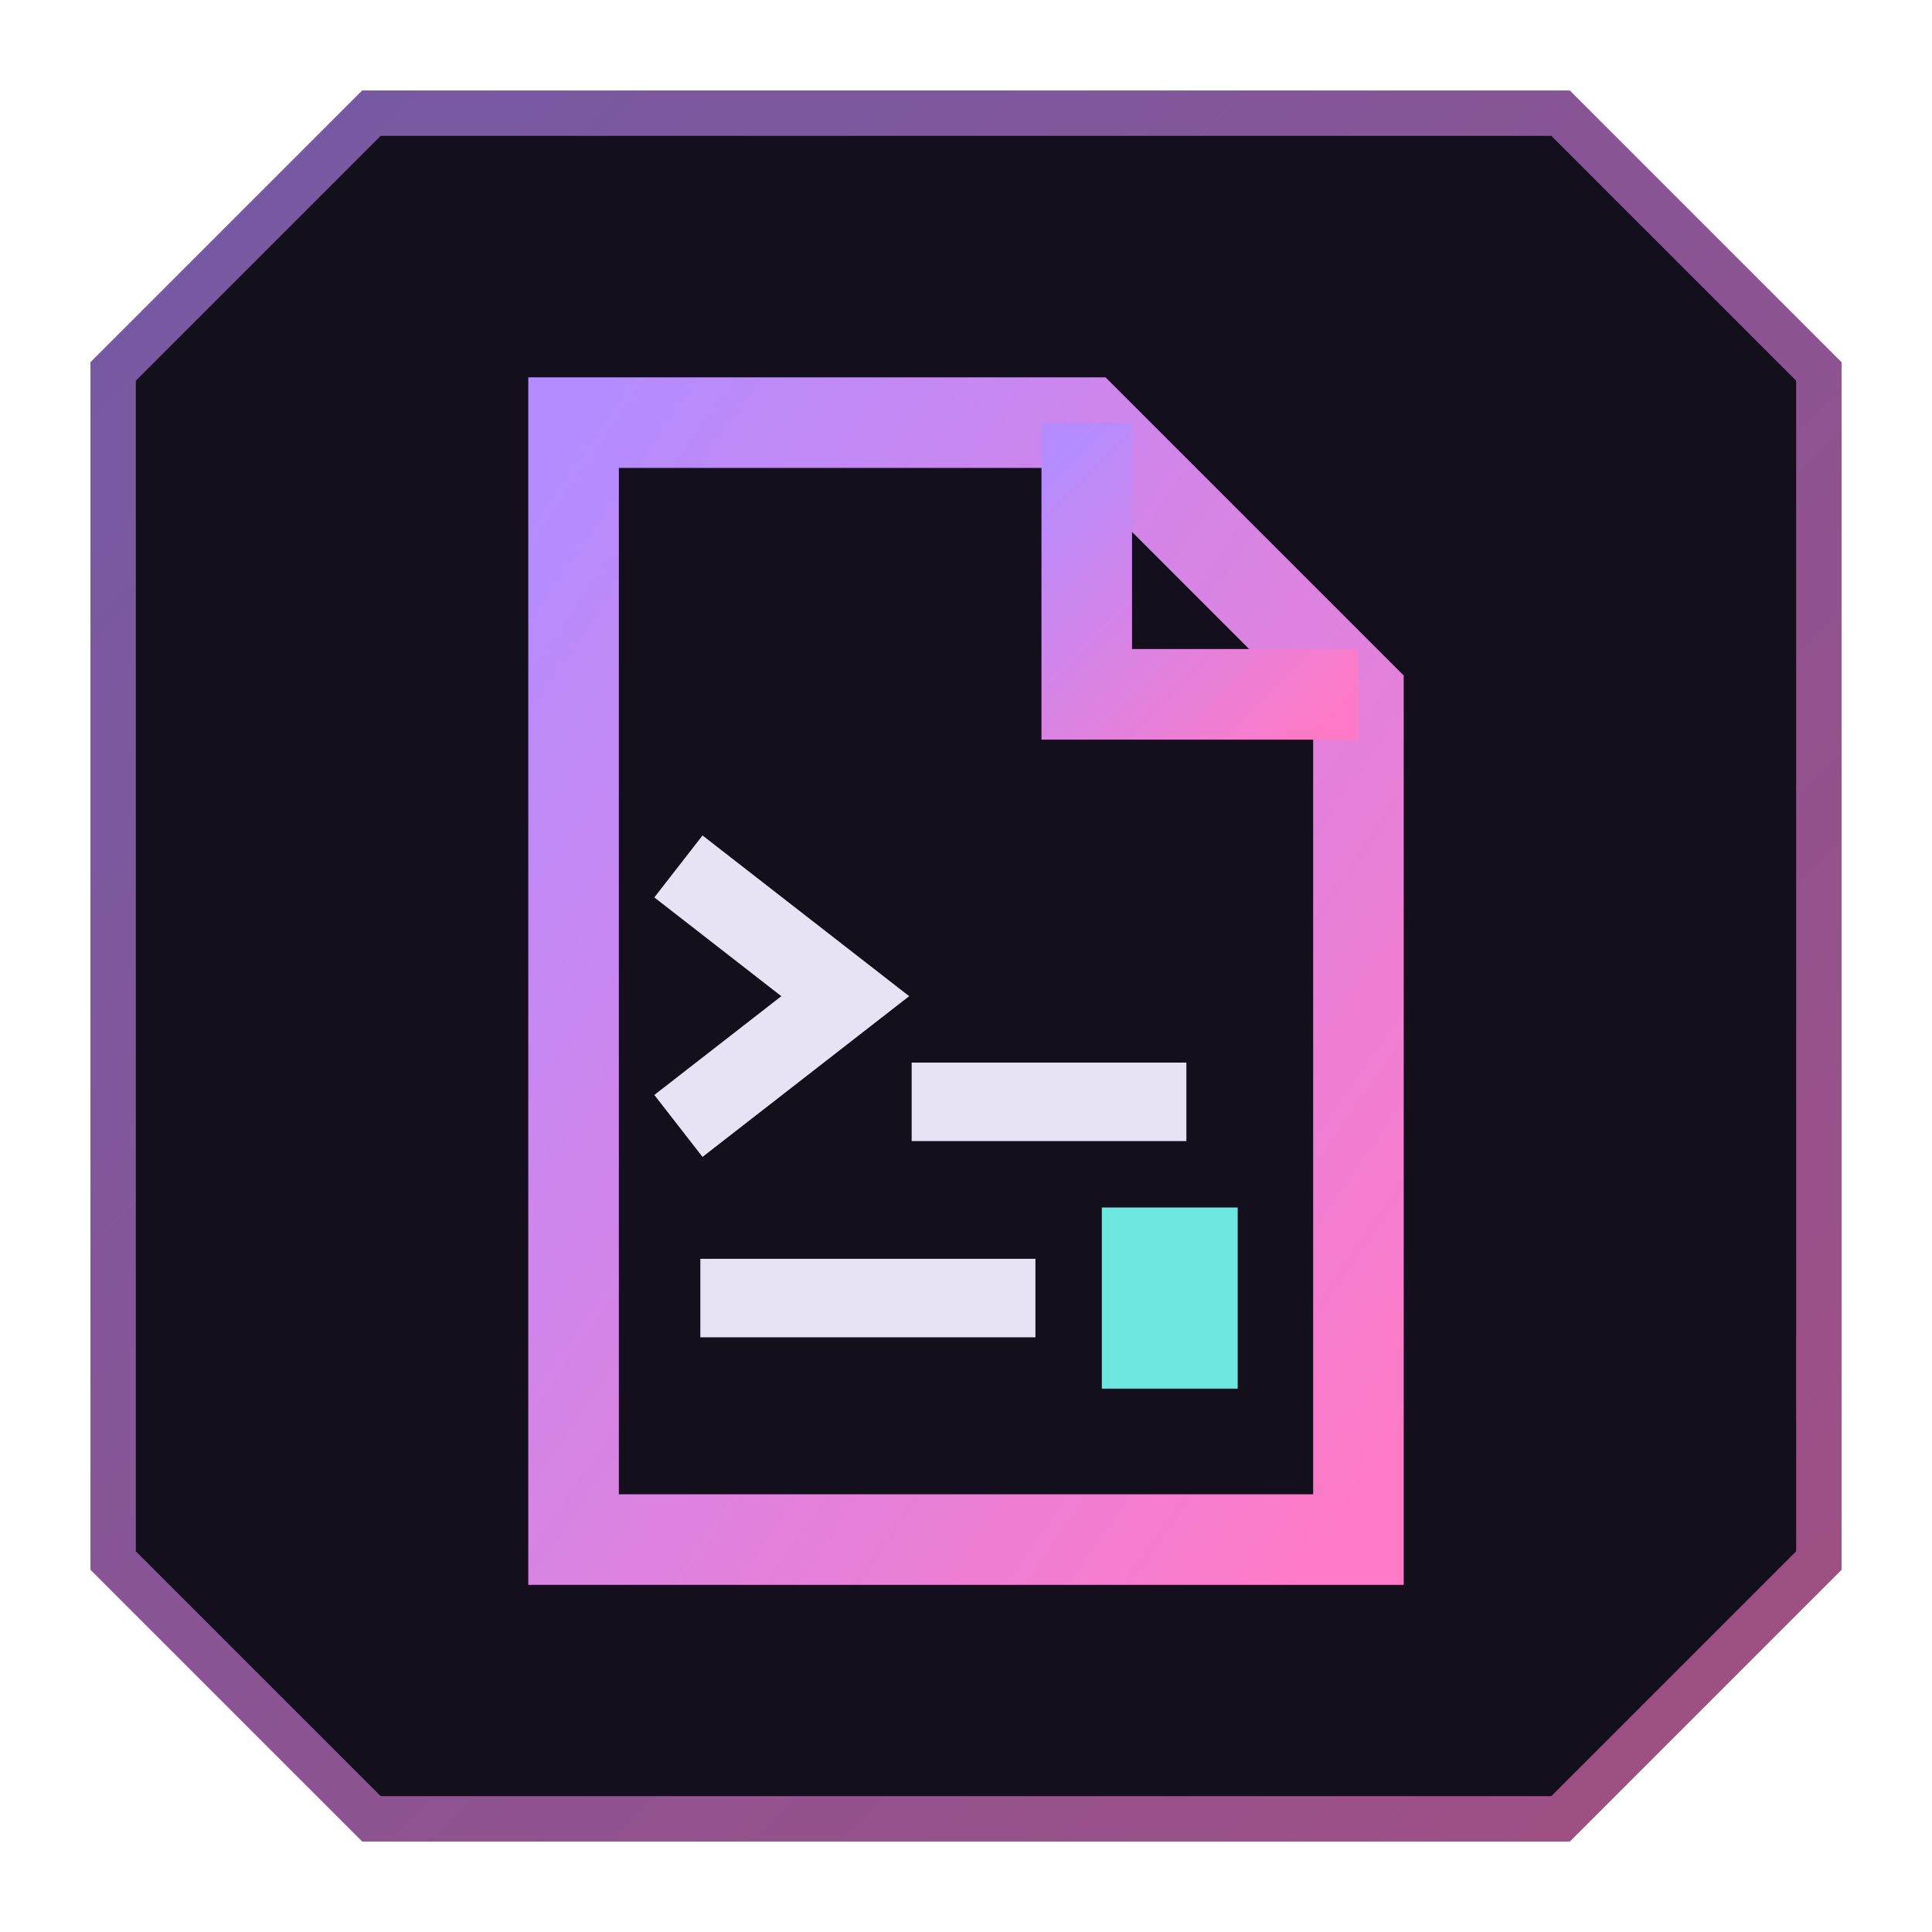
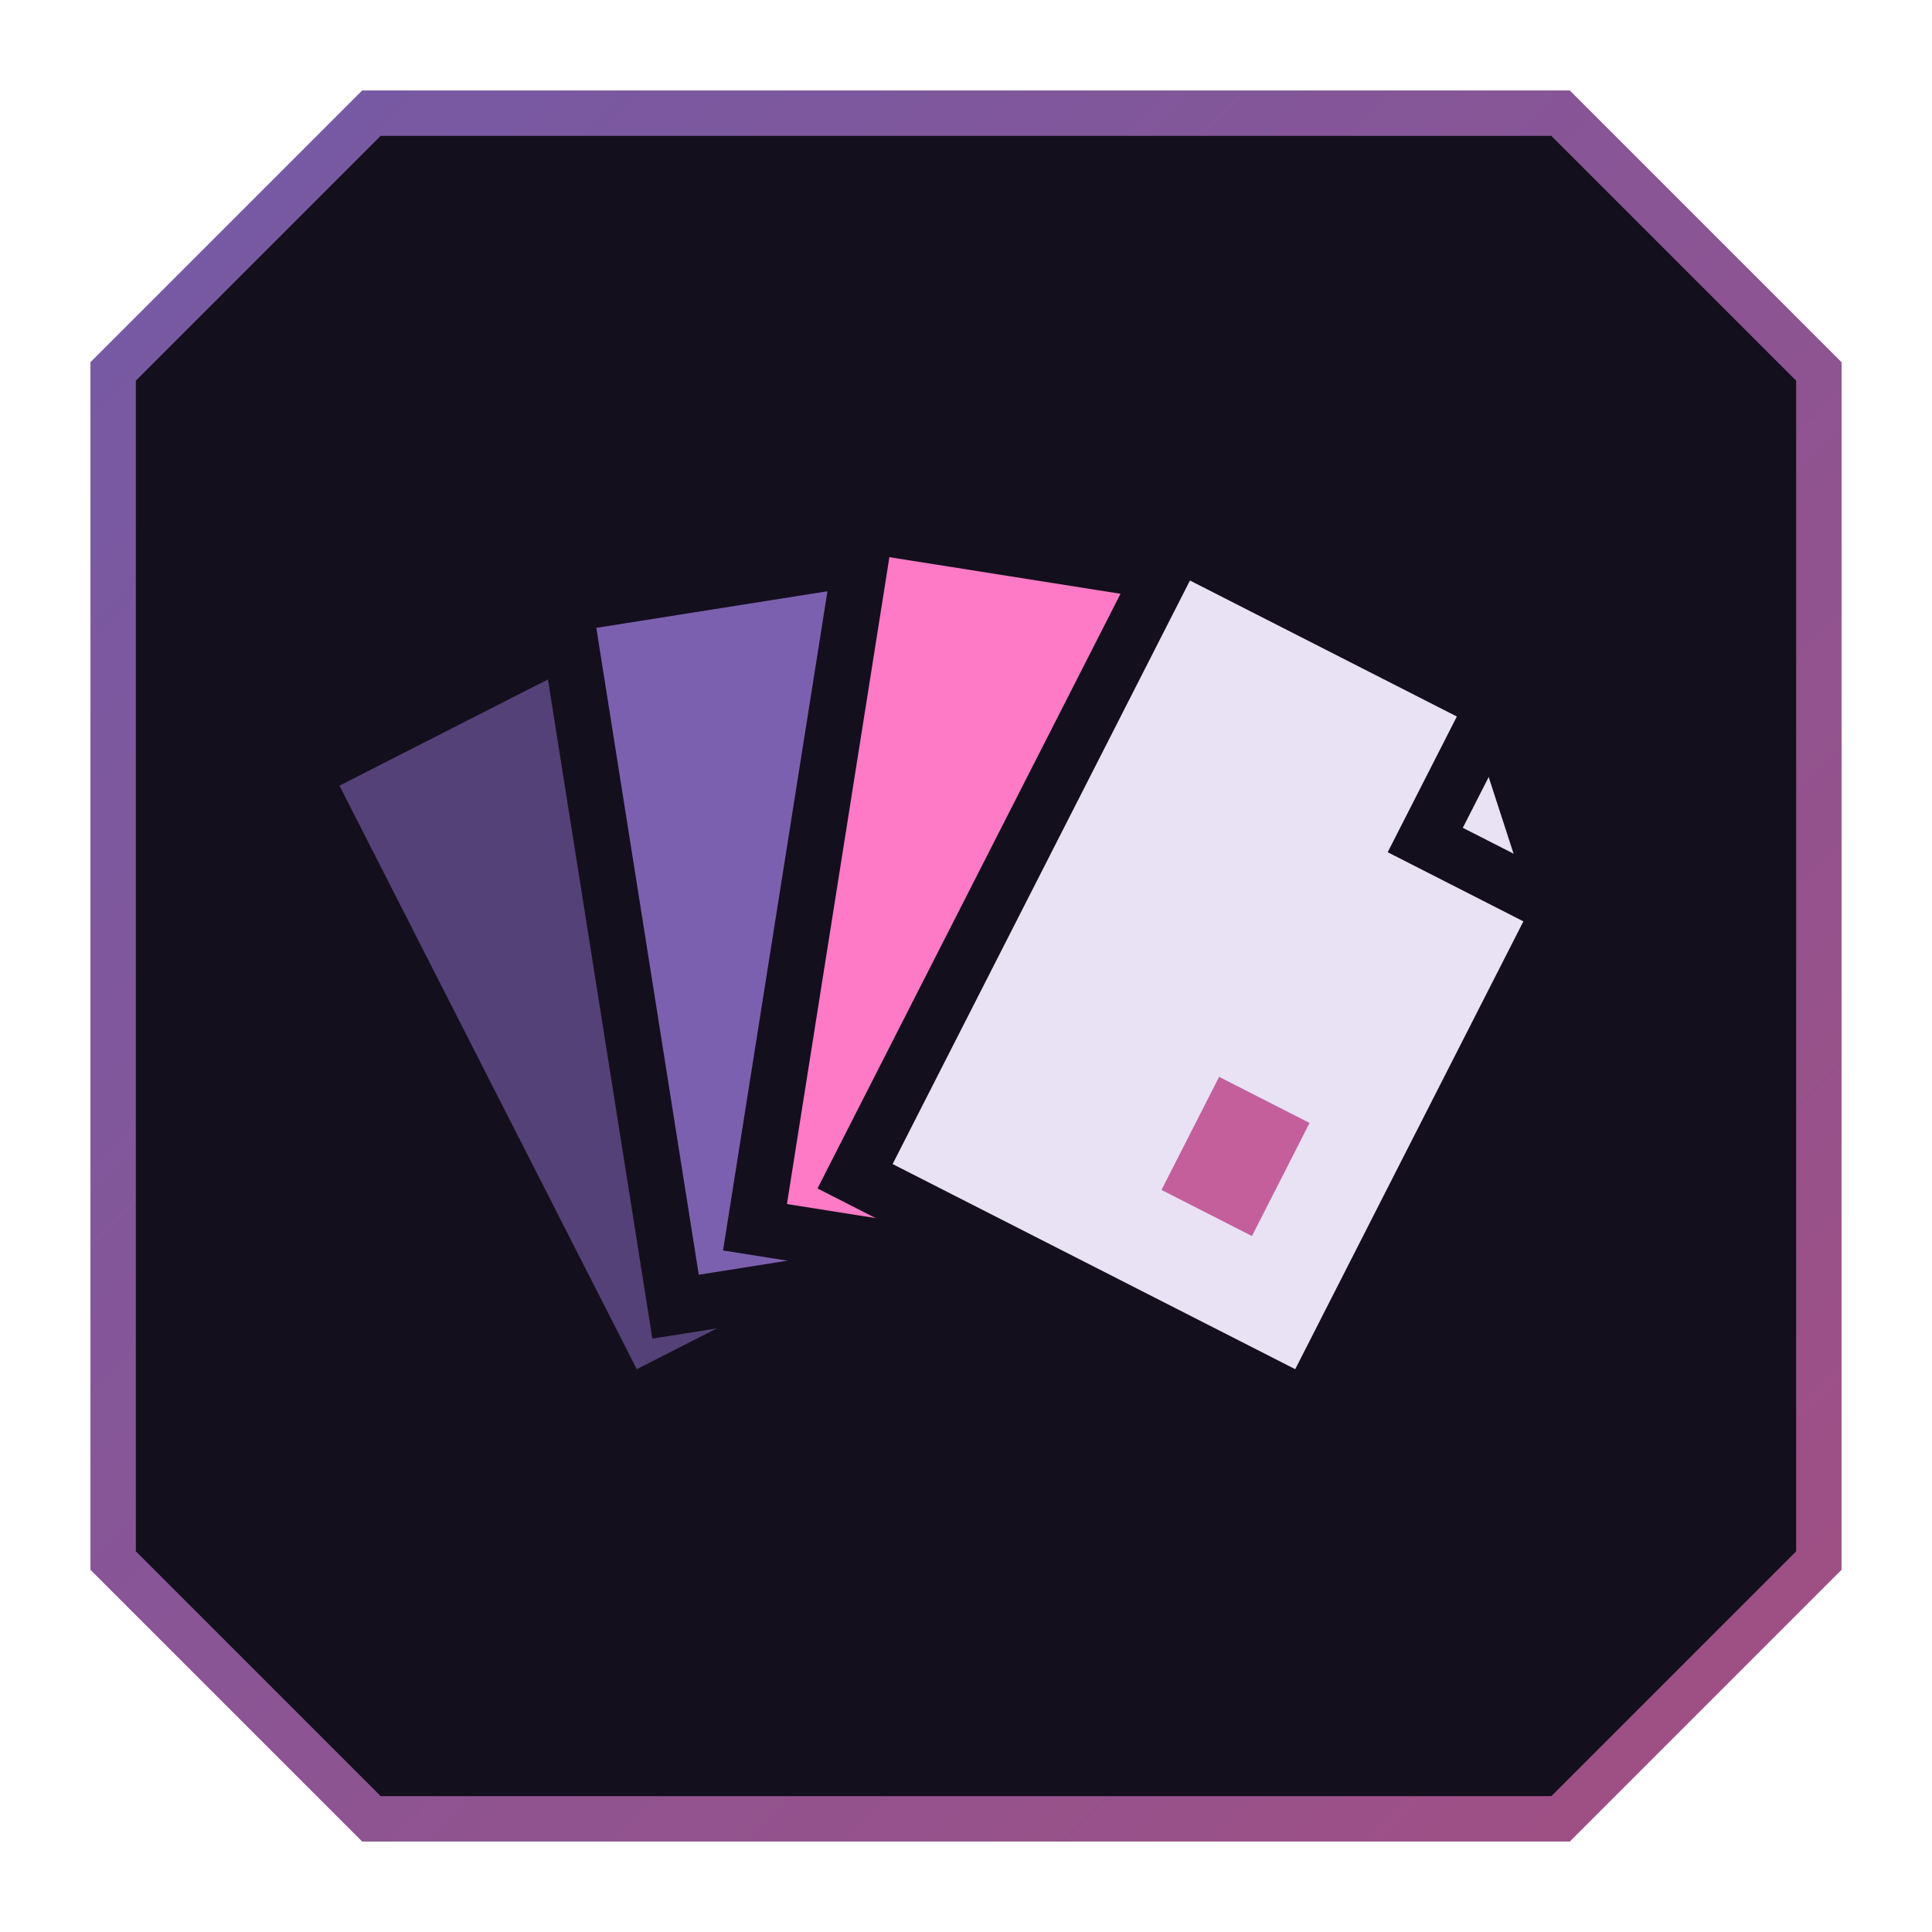
<svg xmlns="http://www.w3.org/2000/svg" viewBox="0 0 64 64">
  <defs>
    <linearGradient id="g" x1="0" y1="0" x2="1" y2="1">
      <stop offset="0" stop-color="#b48cff" />
      <stop offset="1" stop-color="#ff7ac6" />
    </linearGradient>
  </defs>
  <path d="M12 3h40l9 9v40l-9 9H12l-9-9V12z" fill="#140f1d" />
  <path d="M12.3 3.75h39.4l8.55 8.55v39.4l-8.55 8.55H12.3l-8.55-8.55V12.3z" fill="none" stroke="url(#g)" stroke-opacity=".6" stroke-width="1.5" stroke-linejoin="miter" />
-   <path d="M19 14h17l9 9v28H19z" fill="none" stroke="url(#g)" stroke-width="3" stroke-linejoin="miter" />
-   <path d="M36 14v9h9" fill="none" stroke="url(#g)" stroke-width="3" stroke-linejoin="miter" />
-   <path d="M23.5 29.5l4.5 3.5-4.5 3.5" fill="none" stroke="#e8e2f4" stroke-width="2.6" stroke-linecap="square" stroke-linejoin="miter" />
-   <path d="M31.5 36.5h6.5M24.5 43h8.5" stroke="#e8e2f4" stroke-width="2.6" stroke-linecap="square" />
-   <rect x="36.5" y="40" width="4.5" height="6" fill="#6ee7e0" />
+   <g transform="translate(32 32) scale(0.8409) translate(-32.000 -34.267)">
+     <g transform="rotate(-27 32 56) translate(22 18)">
+       <path d="M0 0h14l6 6v22H0z" fill="#544177" stroke="#140f1d" stroke-width="2.2" stroke-linejoin="miter" />
+       <path d="M14 0v6h6" fill="none" stroke="#140f1d" stroke-width="2.2" stroke-linejoin="miter" />
+     </g>
+     <g transform="rotate(-9 32 56) translate(22 18)">
+       <path d="M0 0h14l6 6v22H0z" fill="#7c60b0" stroke="#140f1d" stroke-width="2.2" stroke-linejoin="miter" />
+       <path d="M14 0v6h6" fill="none" stroke="#140f1d" stroke-width="2.2" stroke-linejoin="miter" />
+     </g>
+     <g transform="rotate(9 32 56) translate(22 18)">
+       <path d="M0 0h14l6 6v22H0z" fill="#ff7ac6" stroke="#140f1d" stroke-width="2.2" stroke-linejoin="miter" />
+       <path d="M14 0v6h6" fill="none" stroke="#140f1d" stroke-width="2.2" stroke-linejoin="miter" />
+     </g>
+     <g transform="rotate(27 32 56) translate(22 18)">
+       <path d="M0 0h14l6 6v22H0z" fill="#e8e2f4" stroke="#140f1d" stroke-width="2.2" stroke-linejoin="miter" />
+       <path d="M14 0v6h6" fill="none" stroke="#140f1d" stroke-width="2.2" stroke-linejoin="miter" />
+       <rect x="11" y="18" width="4" height="5" fill="#c45f9c" />
+     </g>
+   </g>
</svg>
